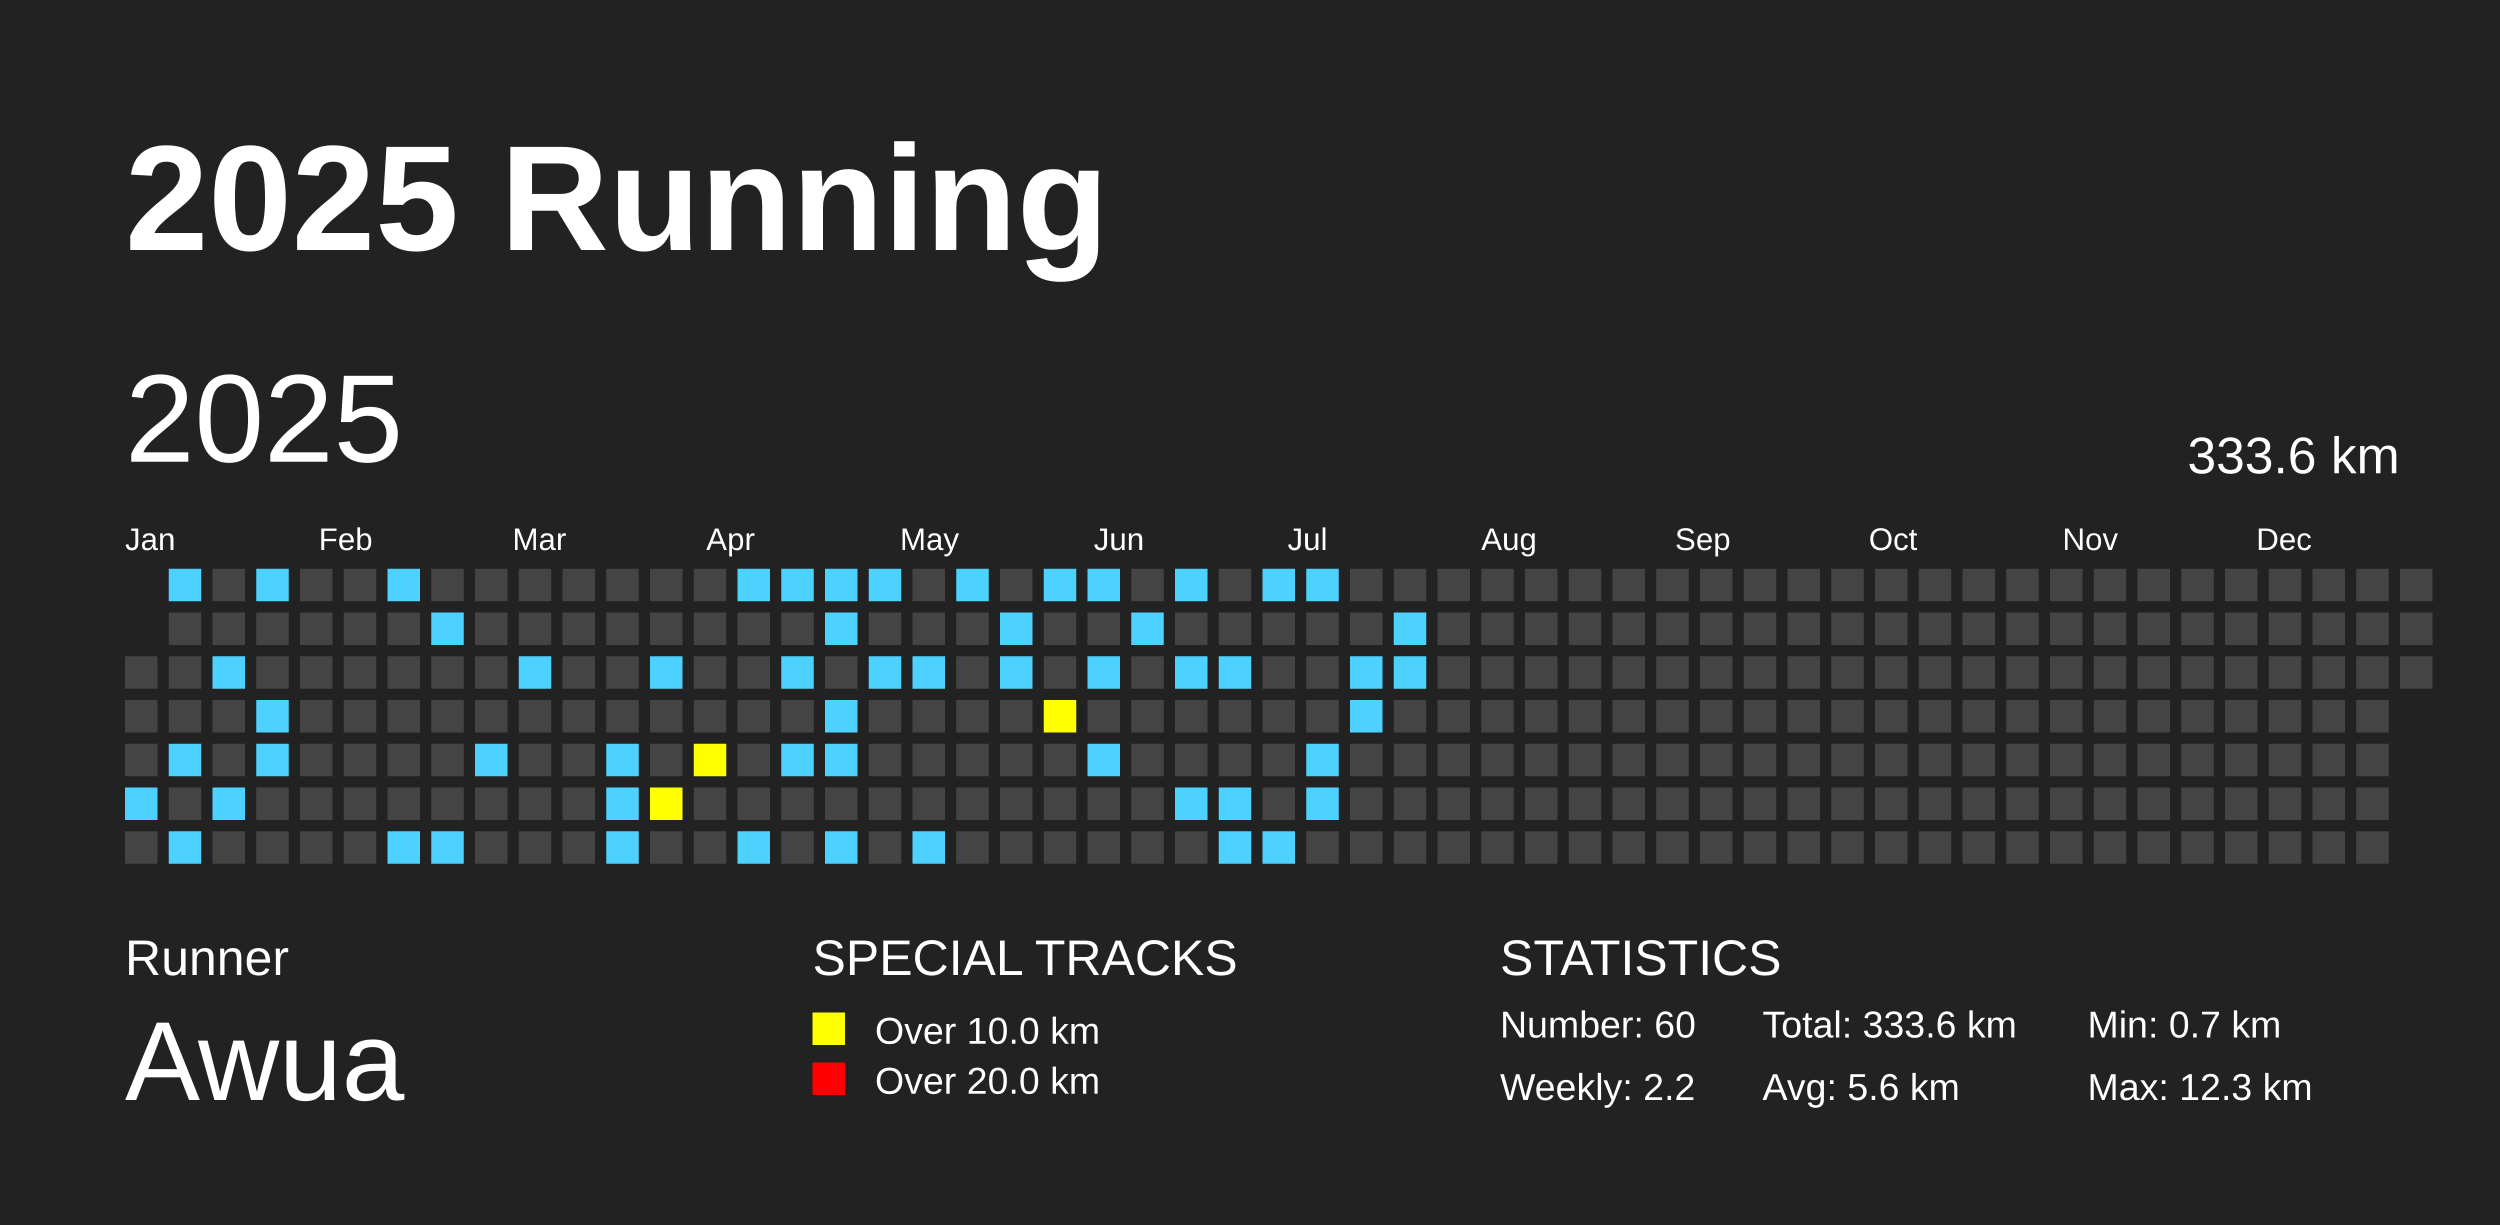
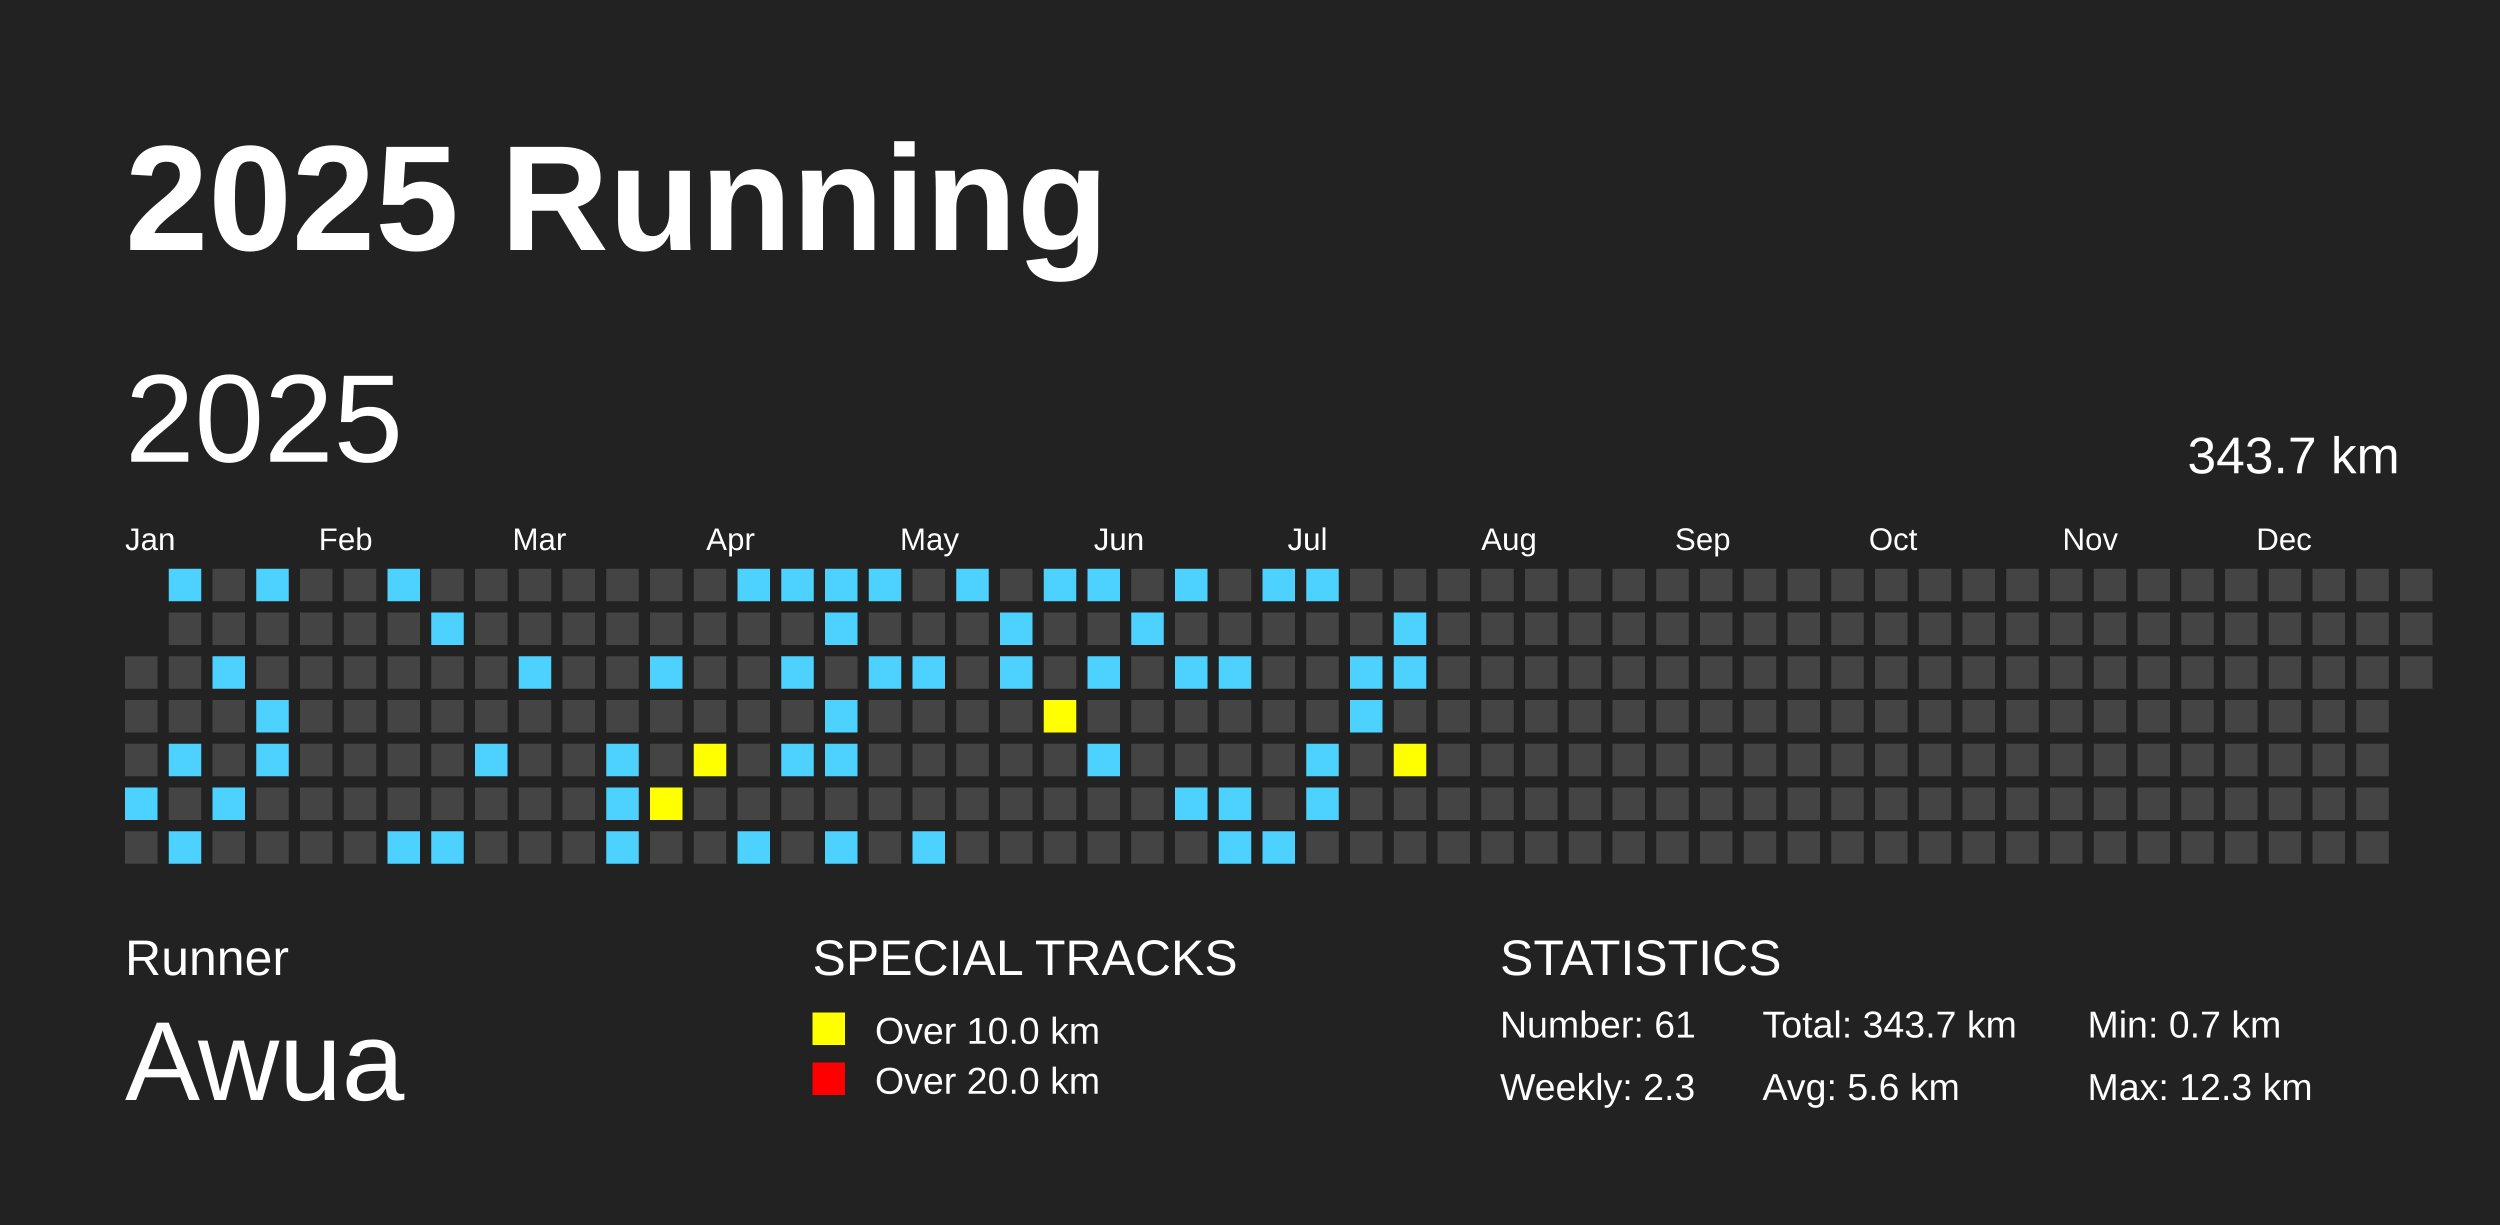
<svg xmlns="http://www.w3.org/2000/svg" baseProfile="full" height="98mm" version="1.1" viewBox="0,0,200,98" width="200mm">
  <defs />
  <rect fill="#222222" height="98" width="200" x="0" y="0" />
  <text fill="#FFFFFF" style="font-size:12px; font-family:Arial; font-weight:bold;" x="10" y="20">2025 Running</text>
  <text fill="#FFFFFF" style="font-size:4px; font-family:Arial" x="10" y="78">Runner</text>
  <text fill="#FFFFFF" style="font-size:9px; font-family:Arial" x="10" y="88">Awua</text>
  <text fill="#FFFFFF" style="font-size:4px; font-family:Arial" x="65" y="78">SPECIAL TRACKS</text>
  <rect fill="yellow" height="2.6" width="2.6" x="65" y="81" />
  <text fill="#FFFFFF" style="font-size:3px; font-family:Arial" x="70" y="83.5">Over 10.0 km</text>
  <rect fill="red" height="2.6" width="2.6" x="65" y="85" />
  <text fill="#FFFFFF" style="font-size:3px; font-family:Arial" x="70" y="87.5">Over 20.0 km</text>
  <text fill="#FFFFFF" style="font-size:4px; font-family:Arial" x="120" y="78">STATISTICS</text>
-   <text fill="#FFFFFF" style="font-size:3px; font-family:Arial" x="120" y="83">Number: 60</text>
-   <text fill="#FFFFFF" style="font-size:3px; font-family:Arial" x="120" y="88">Weekly: 2.2</text>
-   <text fill="#FFFFFF" style="font-size:3px; font-family:Arial" x="141" y="83">Total: 333.6 km</text>
+   <text fill="#FFFFFF" style="font-size:3px; font-family:Arial" x="120" y="83">Number: 61</text>
+   <text fill="#FFFFFF" style="font-size:3px; font-family:Arial" x="120" y="88">Weekly: 2.3</text>
+   <text fill="#FFFFFF" style="font-size:3px; font-family:Arial" x="141" y="83">Total: 343.7 km</text>
  <text fill="#FFFFFF" style="font-size:3px; font-family:Arial" x="141" y="88">Avg: 5.6 km</text>
  <text fill="#FFFFFF" style="font-size:3px; font-family:Arial" x="167" y="83">Min: 0.7 km</text>
  <text fill="#FFFFFF" style="font-size:3px; font-family:Arial" x="167" y="88">Max: 12.3 km</text>
  <text dominant-baseline="hanging" fill="#FFFFFF" style="font-size:10.0px; font-family:Arial;" x="10" y="30">2025</text>
-   <text dominant-baseline="hanging" fill="#FFFFFF" style="font-size:4.125px; font-family:Arial;" x="175" y="35">333.6 km</text>
+   <text dominant-baseline="hanging" fill="#FFFFFF" style="font-size:4.125px; font-family:Arial;" x="175" y="35">343.7 km</text>
  <text fill="#FFFFFF" style="font-size:2.5px; font-family:Arial" x="10.0" y="44">Jan</text>
  <text fill="#FFFFFF" style="font-size:2.5px; font-family:Arial" x="25.5" y="44">Feb</text>
  <text fill="#FFFFFF" style="font-size:2.5px; font-family:Arial" x="41.0" y="44">Mar</text>
  <text fill="#FFFFFF" style="font-size:2.5px; font-family:Arial" x="56.5" y="44">Apr</text>
  <text fill="#FFFFFF" style="font-size:2.5px; font-family:Arial" x="72.0" y="44">May</text>
  <text fill="#FFFFFF" style="font-size:2.5px; font-family:Arial" x="87.5" y="44">Jun</text>
  <text fill="#FFFFFF" style="font-size:2.5px; font-family:Arial" x="103.0" y="44">Jul</text>
  <text fill="#FFFFFF" style="font-size:2.5px; font-family:Arial" x="118.5" y="44">Aug</text>
  <text fill="#FFFFFF" style="font-size:2.5px; font-family:Arial" x="134.0" y="44">Sep</text>
  <text fill="#FFFFFF" style="font-size:2.5px; font-family:Arial" x="149.5" y="44">Oct</text>
  <text fill="#FFFFFF" style="font-size:2.5px; font-family:Arial" x="165.0" y="44">Nov</text>
  <text fill="#FFFFFF" style="font-size:2.5px; font-family:Arial" x="180.5" y="44">Dec</text>
  <rect fill="#444444" height="2.6" width="2.6" x="10.0" y="52.5" />
  <rect fill="#444444" height="2.6" width="2.6" x="10.0" y="56.0" />
  <rect fill="#444444" height="2.6" width="2.6" x="10.0" y="59.5" />
  <rect fill="#4DD2FF" height="2.6" width="2.6" x="10.0" y="63.0" />
  <rect fill="#444444" height="2.6" width="2.6" x="10.0" y="66.5" />
  <rect fill="#4DD2FF" height="2.6" width="2.6" x="13.5" y="45.5" />
  <rect fill="#444444" height="2.6" width="2.6" x="13.5" y="49.0" />
  <rect fill="#444444" height="2.6" width="2.6" x="13.5" y="52.5" />
  <rect fill="#444444" height="2.6" width="2.6" x="13.5" y="56.0" />
  <rect fill="#4DD2FF" height="2.6" width="2.6" x="13.5" y="59.5" />
  <rect fill="#444444" height="2.6" width="2.6" x="13.5" y="63.0" />
  <rect fill="#4DD2FF" height="2.6" width="2.6" x="13.5" y="66.5" />
  <rect fill="#444444" height="2.6" width="2.6" x="17.0" y="45.5" />
  <rect fill="#444444" height="2.6" width="2.6" x="17.0" y="49.0" />
  <rect fill="#4DD2FF" height="2.6" width="2.6" x="17.0" y="52.5" />
  <rect fill="#444444" height="2.6" width="2.6" x="17.0" y="56.0" />
  <rect fill="#444444" height="2.6" width="2.6" x="17.0" y="59.5" />
  <rect fill="#4DD2FF" height="2.6" width="2.6" x="17.0" y="63.0" />
  <rect fill="#444444" height="2.6" width="2.6" x="17.0" y="66.5" />
  <rect fill="#4DD2FF" height="2.6" width="2.6" x="20.5" y="45.5" />
  <rect fill="#444444" height="2.6" width="2.6" x="20.5" y="49.0" />
  <rect fill="#444444" height="2.6" width="2.6" x="20.5" y="52.5" />
  <rect fill="#4DD2FF" height="2.6" width="2.6" x="20.5" y="56.0" />
  <rect fill="#4DD2FF" height="2.6" width="2.6" x="20.5" y="59.5" />
  <rect fill="#444444" height="2.6" width="2.6" x="20.5" y="63.0" />
  <rect fill="#444444" height="2.6" width="2.6" x="20.5" y="66.5" />
  <rect fill="#444444" height="2.6" width="2.6" x="24.0" y="45.5" />
  <rect fill="#444444" height="2.6" width="2.6" x="24.0" y="49.0" />
  <rect fill="#444444" height="2.6" width="2.6" x="24.0" y="52.5" />
  <rect fill="#444444" height="2.6" width="2.6" x="24.0" y="56.0" />
  <rect fill="#444444" height="2.6" width="2.6" x="24.0" y="59.5" />
  <rect fill="#444444" height="2.6" width="2.6" x="24.0" y="63.0" />
  <rect fill="#444444" height="2.6" width="2.6" x="24.0" y="66.5" />
  <rect fill="#444444" height="2.6" width="2.6" x="27.5" y="45.5" />
  <rect fill="#444444" height="2.6" width="2.6" x="27.5" y="49.0" />
  <rect fill="#444444" height="2.6" width="2.6" x="27.5" y="52.5" />
  <rect fill="#444444" height="2.6" width="2.6" x="27.5" y="56.0" />
  <rect fill="#444444" height="2.6" width="2.6" x="27.5" y="59.5" />
  <rect fill="#444444" height="2.6" width="2.6" x="27.5" y="63.0" />
  <rect fill="#444444" height="2.6" width="2.6" x="27.5" y="66.5" />
  <rect fill="#4DD2FF" height="2.6" width="2.6" x="31.0" y="45.5" />
  <rect fill="#444444" height="2.6" width="2.6" x="31.0" y="49.0" />
  <rect fill="#444444" height="2.6" width="2.6" x="31.0" y="52.5" />
  <rect fill="#444444" height="2.6" width="2.6" x="31.0" y="56.0" />
  <rect fill="#444444" height="2.6" width="2.6" x="31.0" y="59.5" />
  <rect fill="#444444" height="2.6" width="2.6" x="31.0" y="63.0" />
  <rect fill="#4DD2FF" height="2.6" width="2.6" x="31.0" y="66.5" />
  <rect fill="#444444" height="2.6" width="2.6" x="34.5" y="45.5" />
  <rect fill="#4DD2FF" height="2.6" width="2.6" x="34.5" y="49.0" />
  <rect fill="#444444" height="2.6" width="2.6" x="34.5" y="52.5" />
  <rect fill="#444444" height="2.6" width="2.6" x="34.5" y="56.0" />
  <rect fill="#444444" height="2.6" width="2.6" x="34.5" y="59.5" />
  <rect fill="#444444" height="2.6" width="2.6" x="34.5" y="63.0" />
  <rect fill="#4DD2FF" height="2.6" width="2.6" x="34.5" y="66.5" />
  <rect fill="#444444" height="2.6" width="2.6" x="38.0" y="45.5" />
  <rect fill="#444444" height="2.6" width="2.6" x="38.0" y="49.0" />
  <rect fill="#444444" height="2.6" width="2.6" x="38.0" y="52.5" />
  <rect fill="#444444" height="2.6" width="2.6" x="38.0" y="56.0" />
  <rect fill="#4DD2FF" height="2.6" width="2.6" x="38.0" y="59.5" />
  <rect fill="#444444" height="2.6" width="2.6" x="38.0" y="63.0" />
  <rect fill="#444444" height="2.6" width="2.6" x="38.0" y="66.5" />
  <rect fill="#444444" height="2.6" width="2.6" x="41.5" y="45.5" />
  <rect fill="#444444" height="2.6" width="2.6" x="41.5" y="49.0" />
  <rect fill="#4DD2FF" height="2.6" width="2.6" x="41.5" y="52.5" />
  <rect fill="#444444" height="2.6" width="2.6" x="41.5" y="56.0" />
  <rect fill="#444444" height="2.6" width="2.6" x="41.5" y="59.5" />
  <rect fill="#444444" height="2.6" width="2.6" x="41.5" y="63.0" />
  <rect fill="#444444" height="2.6" width="2.6" x="41.5" y="66.5" />
  <rect fill="#444444" height="2.6" width="2.6" x="45.0" y="45.5" />
  <rect fill="#444444" height="2.6" width="2.6" x="45.0" y="49.0" />
  <rect fill="#444444" height="2.6" width="2.6" x="45.0" y="52.5" />
  <rect fill="#444444" height="2.6" width="2.6" x="45.0" y="56.0" />
  <rect fill="#444444" height="2.6" width="2.6" x="45.0" y="59.5" />
  <rect fill="#444444" height="2.6" width="2.6" x="45.0" y="63.0" />
  <rect fill="#444444" height="2.6" width="2.6" x="45.0" y="66.5" />
  <rect fill="#444444" height="2.6" width="2.6" x="48.5" y="45.5" />
  <rect fill="#444444" height="2.6" width="2.6" x="48.5" y="49.0" />
  <rect fill="#444444" height="2.6" width="2.6" x="48.5" y="52.5" />
  <rect fill="#444444" height="2.6" width="2.6" x="48.5" y="56.0" />
  <rect fill="#4DD2FF" height="2.6" width="2.6" x="48.5" y="59.5" />
  <rect fill="#4DD2FF" height="2.6" width="2.6" x="48.5" y="63.0" />
  <rect fill="#4DD2FF" height="2.6" width="2.6" x="48.5" y="66.5" />
  <rect fill="#444444" height="2.6" width="2.6" x="52.0" y="45.5" />
  <rect fill="#444444" height="2.6" width="2.6" x="52.0" y="49.0" />
  <rect fill="#4DD2FF" height="2.6" width="2.6" x="52.0" y="52.5" />
  <rect fill="#444444" height="2.6" width="2.6" x="52.0" y="56.0" />
  <rect fill="#444444" height="2.6" width="2.6" x="52.0" y="59.5" />
  <rect fill="yellow" height="2.6" width="2.6" x="52.0" y="63.0" />
  <rect fill="#444444" height="2.6" width="2.6" x="52.0" y="66.5" />
  <rect fill="#444444" height="2.6" width="2.6" x="55.5" y="45.5" />
  <rect fill="#444444" height="2.6" width="2.6" x="55.5" y="49.0" />
  <rect fill="#444444" height="2.6" width="2.6" x="55.5" y="52.5" />
  <rect fill="#444444" height="2.6" width="2.6" x="55.5" y="56.0" />
  <rect fill="yellow" height="2.6" width="2.6" x="55.5" y="59.5" />
  <rect fill="#444444" height="2.6" width="2.6" x="55.5" y="63.0" />
  <rect fill="#444444" height="2.6" width="2.6" x="55.5" y="66.5" />
  <rect fill="#4DD2FF" height="2.6" width="2.6" x="59.0" y="45.5" />
  <rect fill="#444444" height="2.6" width="2.6" x="59.0" y="49.0" />
  <rect fill="#444444" height="2.6" width="2.6" x="59.0" y="52.5" />
  <rect fill="#444444" height="2.6" width="2.6" x="59.0" y="56.0" />
  <rect fill="#444444" height="2.6" width="2.6" x="59.0" y="59.5" />
  <rect fill="#444444" height="2.6" width="2.6" x="59.0" y="63.0" />
  <rect fill="#4DD2FF" height="2.6" width="2.6" x="59.0" y="66.5" />
  <rect fill="#4DD2FF" height="2.6" width="2.6" x="62.5" y="45.5" />
  <rect fill="#444444" height="2.6" width="2.6" x="62.5" y="49.0" />
  <rect fill="#4DD2FF" height="2.6" width="2.6" x="62.5" y="52.5" />
  <rect fill="#444444" height="2.6" width="2.6" x="62.5" y="56.0" />
  <rect fill="#4DD2FF" height="2.6" width="2.6" x="62.5" y="59.5" />
  <rect fill="#444444" height="2.6" width="2.6" x="62.5" y="63.0" />
  <rect fill="#444444" height="2.6" width="2.6" x="62.5" y="66.5" />
  <rect fill="#4DD2FF" height="2.6" width="2.6" x="66.0" y="45.5" />
  <rect fill="#4DD2FF" height="2.6" width="2.6" x="66.0" y="49.0" />
  <rect fill="#444444" height="2.6" width="2.6" x="66.0" y="52.5" />
  <rect fill="#4DD2FF" height="2.6" width="2.6" x="66.0" y="56.0" />
  <rect fill="#4DD2FF" height="2.6" width="2.6" x="66.0" y="59.5" />
  <rect fill="#444444" height="2.6" width="2.6" x="66.0" y="63.0" />
  <rect fill="#4DD2FF" height="2.6" width="2.6" x="66.0" y="66.5" />
  <rect fill="#4DD2FF" height="2.6" width="2.6" x="69.5" y="45.5" />
  <rect fill="#444444" height="2.6" width="2.6" x="69.5" y="49.0" />
  <rect fill="#4DD2FF" height="2.6" width="2.6" x="69.5" y="52.5" />
  <rect fill="#444444" height="2.6" width="2.6" x="69.5" y="56.0" />
  <rect fill="#444444" height="2.6" width="2.6" x="69.5" y="59.5" />
  <rect fill="#444444" height="2.6" width="2.6" x="69.5" y="63.0" />
  <rect fill="#444444" height="2.6" width="2.6" x="69.5" y="66.5" />
  <rect fill="#444444" height="2.6" width="2.6" x="73.0" y="45.5" />
  <rect fill="#444444" height="2.6" width="2.6" x="73.0" y="49.0" />
  <rect fill="#4DD2FF" height="2.6" width="2.6" x="73.0" y="52.5" />
  <rect fill="#444444" height="2.6" width="2.6" x="73.0" y="56.0" />
  <rect fill="#444444" height="2.6" width="2.6" x="73.0" y="59.5" />
  <rect fill="#444444" height="2.6" width="2.6" x="73.0" y="63.0" />
  <rect fill="#4DD2FF" height="2.6" width="2.6" x="73.0" y="66.5" />
  <rect fill="#4DD2FF" height="2.6" width="2.6" x="76.5" y="45.5" />
  <rect fill="#444444" height="2.6" width="2.6" x="76.5" y="49.0" />
  <rect fill="#444444" height="2.6" width="2.6" x="76.5" y="52.5" />
  <rect fill="#444444" height="2.6" width="2.6" x="76.5" y="56.0" />
  <rect fill="#444444" height="2.6" width="2.6" x="76.5" y="59.5" />
  <rect fill="#444444" height="2.6" width="2.6" x="76.5" y="63.0" />
  <rect fill="#444444" height="2.6" width="2.6" x="76.5" y="66.5" />
  <rect fill="#444444" height="2.6" width="2.6" x="80.0" y="45.5" />
  <rect fill="#4DD2FF" height="2.6" width="2.6" x="80.0" y="49.0" />
  <rect fill="#4DD2FF" height="2.6" width="2.6" x="80.0" y="52.5" />
  <rect fill="#444444" height="2.6" width="2.6" x="80.0" y="56.0" />
  <rect fill="#444444" height="2.6" width="2.6" x="80.0" y="59.5" />
  <rect fill="#444444" height="2.6" width="2.6" x="80.0" y="63.0" />
  <rect fill="#444444" height="2.6" width="2.6" x="80.0" y="66.5" />
  <rect fill="#4DD2FF" height="2.6" width="2.6" x="83.5" y="45.5" />
  <rect fill="#444444" height="2.6" width="2.6" x="83.5" y="49.0" />
  <rect fill="#444444" height="2.6" width="2.6" x="83.5" y="52.5" />
  <rect fill="yellow" height="2.6" width="2.6" x="83.5" y="56.0" />
  <rect fill="#444444" height="2.6" width="2.6" x="83.5" y="59.5" />
  <rect fill="#444444" height="2.6" width="2.6" x="83.5" y="63.0" />
  <rect fill="#444444" height="2.6" width="2.6" x="83.5" y="66.5" />
  <rect fill="#4DD2FF" height="2.6" width="2.6" x="87.0" y="45.5" />
  <rect fill="#444444" height="2.6" width="2.6" x="87.0" y="49.0" />
  <rect fill="#4DD2FF" height="2.6" width="2.6" x="87.0" y="52.5" />
  <rect fill="#444444" height="2.6" width="2.6" x="87.0" y="56.0" />
  <rect fill="#4DD2FF" height="2.6" width="2.6" x="87.0" y="59.5" />
  <rect fill="#444444" height="2.6" width="2.6" x="87.0" y="63.0" />
  <rect fill="#444444" height="2.6" width="2.6" x="87.0" y="66.5" />
  <rect fill="#444444" height="2.6" width="2.6" x="90.5" y="45.5" />
  <rect fill="#4DD2FF" height="2.6" width="2.6" x="90.5" y="49.0" />
  <rect fill="#444444" height="2.6" width="2.6" x="90.5" y="52.5" />
  <rect fill="#444444" height="2.6" width="2.6" x="90.5" y="56.0" />
  <rect fill="#444444" height="2.6" width="2.6" x="90.5" y="59.5" />
  <rect fill="#444444" height="2.6" width="2.6" x="90.5" y="63.0" />
  <rect fill="#444444" height="2.6" width="2.6" x="90.5" y="66.5" />
  <rect fill="#4DD2FF" height="2.6" width="2.6" x="94.0" y="45.5" />
  <rect fill="#444444" height="2.6" width="2.6" x="94.0" y="49.0" />
  <rect fill="#4DD2FF" height="2.6" width="2.6" x="94.0" y="52.5" />
  <rect fill="#444444" height="2.6" width="2.6" x="94.0" y="56.0" />
  <rect fill="#444444" height="2.6" width="2.6" x="94.0" y="59.5" />
  <rect fill="#4DD2FF" height="2.6" width="2.6" x="94.0" y="63.0" />
  <rect fill="#444444" height="2.6" width="2.6" x="94.0" y="66.5" />
  <rect fill="#444444" height="2.6" width="2.6" x="97.5" y="45.5" />
  <rect fill="#444444" height="2.6" width="2.6" x="97.5" y="49.0" />
  <rect fill="#4DD2FF" height="2.6" width="2.6" x="97.5" y="52.5" />
  <rect fill="#444444" height="2.6" width="2.6" x="97.5" y="56.0" />
  <rect fill="#444444" height="2.6" width="2.6" x="97.5" y="59.5" />
  <rect fill="#4DD2FF" height="2.6" width="2.6" x="97.5" y="63.0" />
  <rect fill="#4DD2FF" height="2.6" width="2.6" x="97.5" y="66.5" />
  <rect fill="#4DD2FF" height="2.6" width="2.6" x="101.0" y="45.5" />
  <rect fill="#444444" height="2.6" width="2.6" x="101.0" y="49.0" />
  <rect fill="#444444" height="2.6" width="2.6" x="101.0" y="52.5" />
  <rect fill="#444444" height="2.6" width="2.6" x="101.0" y="56.0" />
  <rect fill="#444444" height="2.6" width="2.6" x="101.0" y="59.5" />
  <rect fill="#444444" height="2.6" width="2.6" x="101.0" y="63.0" />
  <rect fill="#4DD2FF" height="2.6" width="2.6" x="101.0" y="66.5" />
  <rect fill="#4DD2FF" height="2.6" width="2.6" x="104.5" y="45.5" />
  <rect fill="#444444" height="2.6" width="2.6" x="104.5" y="49.0" />
  <rect fill="#444444" height="2.6" width="2.6" x="104.5" y="52.5" />
  <rect fill="#444444" height="2.6" width="2.6" x="104.5" y="56.0" />
  <rect fill="#4DD2FF" height="2.6" width="2.6" x="104.5" y="59.5" />
  <rect fill="#4DD2FF" height="2.6" width="2.6" x="104.5" y="63.0" />
  <rect fill="#444444" height="2.6" width="2.6" x="104.5" y="66.5" />
  <rect fill="#444444" height="2.6" width="2.6" x="108.0" y="45.5" />
  <rect fill="#444444" height="2.6" width="2.6" x="108.0" y="49.0" />
  <rect fill="#4DD2FF" height="2.6" width="2.6" x="108.0" y="52.5" />
  <rect fill="#4DD2FF" height="2.6" width="2.6" x="108.0" y="56.0" />
  <rect fill="#444444" height="2.6" width="2.6" x="108.0" y="59.5" />
  <rect fill="#444444" height="2.6" width="2.6" x="108.0" y="63.0" />
  <rect fill="#444444" height="2.6" width="2.6" x="108.0" y="66.5" />
  <rect fill="#444444" height="2.6" width="2.6" x="111.5" y="45.5" />
  <rect fill="#4DD2FF" height="2.6" width="2.6" x="111.5" y="49.0" />
  <rect fill="#4DD2FF" height="2.6" width="2.6" x="111.5" y="52.5" />
  <rect fill="#444444" height="2.6" width="2.6" x="111.5" y="56.0" />
-   <rect fill="#444444" height="2.6" width="2.6" x="111.5" y="59.5" />
+   <rect fill="yellow" height="2.6" width="2.6" x="111.5" y="59.5" />
  <rect fill="#444444" height="2.6" width="2.6" x="111.5" y="63.0" />
  <rect fill="#444444" height="2.6" width="2.6" x="111.5" y="66.5" />
  <rect fill="#444444" height="2.6" width="2.6" x="115.0" y="45.5" />
  <rect fill="#444444" height="2.6" width="2.6" x="115.0" y="49.0" />
  <rect fill="#444444" height="2.6" width="2.6" x="115.0" y="52.5" />
  <rect fill="#444444" height="2.6" width="2.6" x="115.0" y="56.0" />
  <rect fill="#444444" height="2.6" width="2.6" x="115.0" y="59.5" />
  <rect fill="#444444" height="2.6" width="2.6" x="115.0" y="63.0" />
  <rect fill="#444444" height="2.6" width="2.6" x="115.0" y="66.5" />
  <rect fill="#444444" height="2.6" width="2.6" x="118.5" y="45.5" />
  <rect fill="#444444" height="2.6" width="2.6" x="118.5" y="49.0" />
  <rect fill="#444444" height="2.6" width="2.6" x="118.5" y="52.5" />
  <rect fill="#444444" height="2.6" width="2.6" x="118.5" y="56.0" />
  <rect fill="#444444" height="2.6" width="2.6" x="118.5" y="59.5" />
  <rect fill="#444444" height="2.6" width="2.6" x="118.5" y="63.0" />
  <rect fill="#444444" height="2.6" width="2.6" x="118.5" y="66.5" />
  <rect fill="#444444" height="2.6" width="2.6" x="122.0" y="45.5" />
  <rect fill="#444444" height="2.6" width="2.6" x="122.0" y="49.0" />
  <rect fill="#444444" height="2.6" width="2.6" x="122.0" y="52.5" />
  <rect fill="#444444" height="2.6" width="2.6" x="122.0" y="56.0" />
  <rect fill="#444444" height="2.6" width="2.6" x="122.0" y="59.5" />
  <rect fill="#444444" height="2.6" width="2.6" x="122.0" y="63.0" />
  <rect fill="#444444" height="2.6" width="2.6" x="122.0" y="66.5" />
  <rect fill="#444444" height="2.6" width="2.6" x="125.5" y="45.5" />
  <rect fill="#444444" height="2.6" width="2.6" x="125.5" y="49.0" />
  <rect fill="#444444" height="2.6" width="2.6" x="125.5" y="52.5" />
  <rect fill="#444444" height="2.6" width="2.6" x="125.5" y="56.0" />
  <rect fill="#444444" height="2.6" width="2.6" x="125.5" y="59.5" />
  <rect fill="#444444" height="2.6" width="2.6" x="125.5" y="63.0" />
  <rect fill="#444444" height="2.6" width="2.6" x="125.5" y="66.5" />
  <rect fill="#444444" height="2.6" width="2.6" x="129.0" y="45.5" />
  <rect fill="#444444" height="2.6" width="2.6" x="129.0" y="49.0" />
  <rect fill="#444444" height="2.6" width="2.6" x="129.0" y="52.5" />
  <rect fill="#444444" height="2.6" width="2.6" x="129.0" y="56.0" />
  <rect fill="#444444" height="2.6" width="2.6" x="129.0" y="59.5" />
  <rect fill="#444444" height="2.6" width="2.6" x="129.0" y="63.0" />
  <rect fill="#444444" height="2.6" width="2.6" x="129.0" y="66.5" />
  <rect fill="#444444" height="2.6" width="2.6" x="132.5" y="45.5" />
  <rect fill="#444444" height="2.6" width="2.6" x="132.5" y="49.0" />
  <rect fill="#444444" height="2.6" width="2.6" x="132.5" y="52.5" />
  <rect fill="#444444" height="2.6" width="2.6" x="132.5" y="56.0" />
  <rect fill="#444444" height="2.6" width="2.6" x="132.5" y="59.5" />
  <rect fill="#444444" height="2.6" width="2.6" x="132.5" y="63.0" />
  <rect fill="#444444" height="2.6" width="2.6" x="132.5" y="66.5" />
  <rect fill="#444444" height="2.6" width="2.6" x="136.0" y="45.5" />
  <rect fill="#444444" height="2.6" width="2.6" x="136.0" y="49.0" />
  <rect fill="#444444" height="2.6" width="2.6" x="136.0" y="52.5" />
  <rect fill="#444444" height="2.6" width="2.6" x="136.0" y="56.0" />
  <rect fill="#444444" height="2.6" width="2.6" x="136.0" y="59.5" />
  <rect fill="#444444" height="2.6" width="2.6" x="136.0" y="63.0" />
  <rect fill="#444444" height="2.6" width="2.6" x="136.0" y="66.5" />
  <rect fill="#444444" height="2.6" width="2.6" x="139.5" y="45.5" />
  <rect fill="#444444" height="2.6" width="2.6" x="139.5" y="49.0" />
  <rect fill="#444444" height="2.6" width="2.6" x="139.5" y="52.5" />
  <rect fill="#444444" height="2.6" width="2.6" x="139.5" y="56.0" />
  <rect fill="#444444" height="2.6" width="2.6" x="139.5" y="59.5" />
  <rect fill="#444444" height="2.6" width="2.6" x="139.5" y="63.0" />
  <rect fill="#444444" height="2.6" width="2.6" x="139.5" y="66.5" />
  <rect fill="#444444" height="2.6" width="2.6" x="143.0" y="45.5" />
  <rect fill="#444444" height="2.6" width="2.6" x="143.0" y="49.0" />
  <rect fill="#444444" height="2.6" width="2.6" x="143.0" y="52.5" />
  <rect fill="#444444" height="2.6" width="2.6" x="143.0" y="56.0" />
  <rect fill="#444444" height="2.6" width="2.6" x="143.0" y="59.5" />
  <rect fill="#444444" height="2.6" width="2.6" x="143.0" y="63.0" />
  <rect fill="#444444" height="2.6" width="2.6" x="143.0" y="66.5" />
  <rect fill="#444444" height="2.6" width="2.6" x="146.5" y="45.5" />
  <rect fill="#444444" height="2.6" width="2.6" x="146.5" y="49.0" />
  <rect fill="#444444" height="2.6" width="2.6" x="146.5" y="52.5" />
  <rect fill="#444444" height="2.6" width="2.6" x="146.5" y="56.0" />
  <rect fill="#444444" height="2.6" width="2.6" x="146.5" y="59.5" />
  <rect fill="#444444" height="2.6" width="2.6" x="146.5" y="63.0" />
  <rect fill="#444444" height="2.6" width="2.6" x="146.5" y="66.5" />
  <rect fill="#444444" height="2.6" width="2.6" x="150.0" y="45.5" />
  <rect fill="#444444" height="2.6" width="2.6" x="150.0" y="49.0" />
  <rect fill="#444444" height="2.6" width="2.6" x="150.0" y="52.5" />
  <rect fill="#444444" height="2.6" width="2.6" x="150.0" y="56.0" />
  <rect fill="#444444" height="2.6" width="2.6" x="150.0" y="59.5" />
  <rect fill="#444444" height="2.6" width="2.6" x="150.0" y="63.0" />
  <rect fill="#444444" height="2.6" width="2.6" x="150.0" y="66.5" />
  <rect fill="#444444" height="2.6" width="2.6" x="153.5" y="45.5" />
  <rect fill="#444444" height="2.6" width="2.6" x="153.5" y="49.0" />
  <rect fill="#444444" height="2.6" width="2.6" x="153.5" y="52.5" />
  <rect fill="#444444" height="2.6" width="2.6" x="153.5" y="56.0" />
  <rect fill="#444444" height="2.6" width="2.6" x="153.5" y="59.5" />
  <rect fill="#444444" height="2.6" width="2.6" x="153.5" y="63.0" />
  <rect fill="#444444" height="2.6" width="2.6" x="153.5" y="66.5" />
  <rect fill="#444444" height="2.6" width="2.6" x="157.0" y="45.5" />
  <rect fill="#444444" height="2.6" width="2.6" x="157.0" y="49.0" />
  <rect fill="#444444" height="2.6" width="2.6" x="157.0" y="52.5" />
  <rect fill="#444444" height="2.6" width="2.6" x="157.0" y="56.0" />
  <rect fill="#444444" height="2.6" width="2.6" x="157.0" y="59.5" />
  <rect fill="#444444" height="2.6" width="2.6" x="157.0" y="63.0" />
  <rect fill="#444444" height="2.6" width="2.6" x="157.0" y="66.5" />
  <rect fill="#444444" height="2.6" width="2.6" x="160.5" y="45.5" />
  <rect fill="#444444" height="2.6" width="2.6" x="160.5" y="49.0" />
  <rect fill="#444444" height="2.6" width="2.6" x="160.5" y="52.5" />
  <rect fill="#444444" height="2.6" width="2.6" x="160.5" y="56.0" />
  <rect fill="#444444" height="2.6" width="2.6" x="160.5" y="59.5" />
  <rect fill="#444444" height="2.6" width="2.6" x="160.5" y="63.0" />
  <rect fill="#444444" height="2.6" width="2.6" x="160.5" y="66.5" />
  <rect fill="#444444" height="2.6" width="2.6" x="164.0" y="45.5" />
  <rect fill="#444444" height="2.6" width="2.6" x="164.0" y="49.0" />
  <rect fill="#444444" height="2.6" width="2.6" x="164.0" y="52.5" />
  <rect fill="#444444" height="2.6" width="2.6" x="164.0" y="56.0" />
  <rect fill="#444444" height="2.6" width="2.6" x="164.0" y="59.5" />
  <rect fill="#444444" height="2.6" width="2.6" x="164.0" y="63.0" />
  <rect fill="#444444" height="2.6" width="2.6" x="164.0" y="66.5" />
  <rect fill="#444444" height="2.6" width="2.6" x="167.5" y="45.5" />
  <rect fill="#444444" height="2.6" width="2.6" x="167.5" y="49.0" />
  <rect fill="#444444" height="2.6" width="2.6" x="167.5" y="52.5" />
  <rect fill="#444444" height="2.6" width="2.6" x="167.5" y="56.0" />
  <rect fill="#444444" height="2.6" width="2.6" x="167.5" y="59.5" />
  <rect fill="#444444" height="2.6" width="2.6" x="167.5" y="63.0" />
  <rect fill="#444444" height="2.6" width="2.6" x="167.5" y="66.5" />
  <rect fill="#444444" height="2.6" width="2.6" x="171.0" y="45.5" />
  <rect fill="#444444" height="2.6" width="2.6" x="171.0" y="49.0" />
  <rect fill="#444444" height="2.6" width="2.6" x="171.0" y="52.5" />
  <rect fill="#444444" height="2.6" width="2.6" x="171.0" y="56.0" />
  <rect fill="#444444" height="2.6" width="2.6" x="171.0" y="59.5" />
  <rect fill="#444444" height="2.6" width="2.6" x="171.0" y="63.0" />
  <rect fill="#444444" height="2.6" width="2.6" x="171.0" y="66.5" />
  <rect fill="#444444" height="2.6" width="2.6" x="174.5" y="45.5" />
  <rect fill="#444444" height="2.6" width="2.6" x="174.5" y="49.0" />
  <rect fill="#444444" height="2.6" width="2.6" x="174.5" y="52.5" />
  <rect fill="#444444" height="2.6" width="2.6" x="174.5" y="56.0" />
  <rect fill="#444444" height="2.6" width="2.6" x="174.5" y="59.5" />
  <rect fill="#444444" height="2.6" width="2.6" x="174.5" y="63.0" />
  <rect fill="#444444" height="2.6" width="2.6" x="174.5" y="66.5" />
  <rect fill="#444444" height="2.6" width="2.6" x="178.0" y="45.5" />
  <rect fill="#444444" height="2.6" width="2.6" x="178.0" y="49.0" />
  <rect fill="#444444" height="2.6" width="2.6" x="178.0" y="52.5" />
  <rect fill="#444444" height="2.6" width="2.6" x="178.0" y="56.0" />
  <rect fill="#444444" height="2.6" width="2.6" x="178.0" y="59.5" />
  <rect fill="#444444" height="2.6" width="2.6" x="178.0" y="63.0" />
  <rect fill="#444444" height="2.6" width="2.6" x="178.0" y="66.5" />
  <rect fill="#444444" height="2.6" width="2.6" x="181.5" y="45.5" />
  <rect fill="#444444" height="2.6" width="2.6" x="181.5" y="49.0" />
  <rect fill="#444444" height="2.6" width="2.6" x="181.5" y="52.5" />
  <rect fill="#444444" height="2.6" width="2.6" x="181.5" y="56.0" />
  <rect fill="#444444" height="2.6" width="2.6" x="181.5" y="59.5" />
  <rect fill="#444444" height="2.6" width="2.6" x="181.5" y="63.0" />
  <rect fill="#444444" height="2.6" width="2.6" x="181.5" y="66.5" />
  <rect fill="#444444" height="2.6" width="2.6" x="185.0" y="45.5" />
  <rect fill="#444444" height="2.6" width="2.6" x="185.0" y="49.0" />
  <rect fill="#444444" height="2.6" width="2.6" x="185.0" y="52.5" />
  <rect fill="#444444" height="2.6" width="2.6" x="185.0" y="56.0" />
  <rect fill="#444444" height="2.6" width="2.6" x="185.0" y="59.5" />
  <rect fill="#444444" height="2.6" width="2.6" x="185.0" y="63.0" />
  <rect fill="#444444" height="2.6" width="2.6" x="185.0" y="66.5" />
  <rect fill="#444444" height="2.6" width="2.6" x="188.5" y="45.5" />
  <rect fill="#444444" height="2.6" width="2.6" x="188.5" y="49.0" />
  <rect fill="#444444" height="2.6" width="2.6" x="188.5" y="52.5" />
  <rect fill="#444444" height="2.6" width="2.6" x="188.5" y="56.0" />
  <rect fill="#444444" height="2.6" width="2.6" x="188.5" y="59.5" />
  <rect fill="#444444" height="2.6" width="2.6" x="188.5" y="63.0" />
  <rect fill="#444444" height="2.6" width="2.6" x="188.5" y="66.5" />
  <rect fill="#444444" height="2.6" width="2.6" x="192.0" y="45.5" />
  <rect fill="#444444" height="2.6" width="2.6" x="192.0" y="49.0" />
  <rect fill="#444444" height="2.6" width="2.6" x="192.0" y="52.5" />
</svg>
